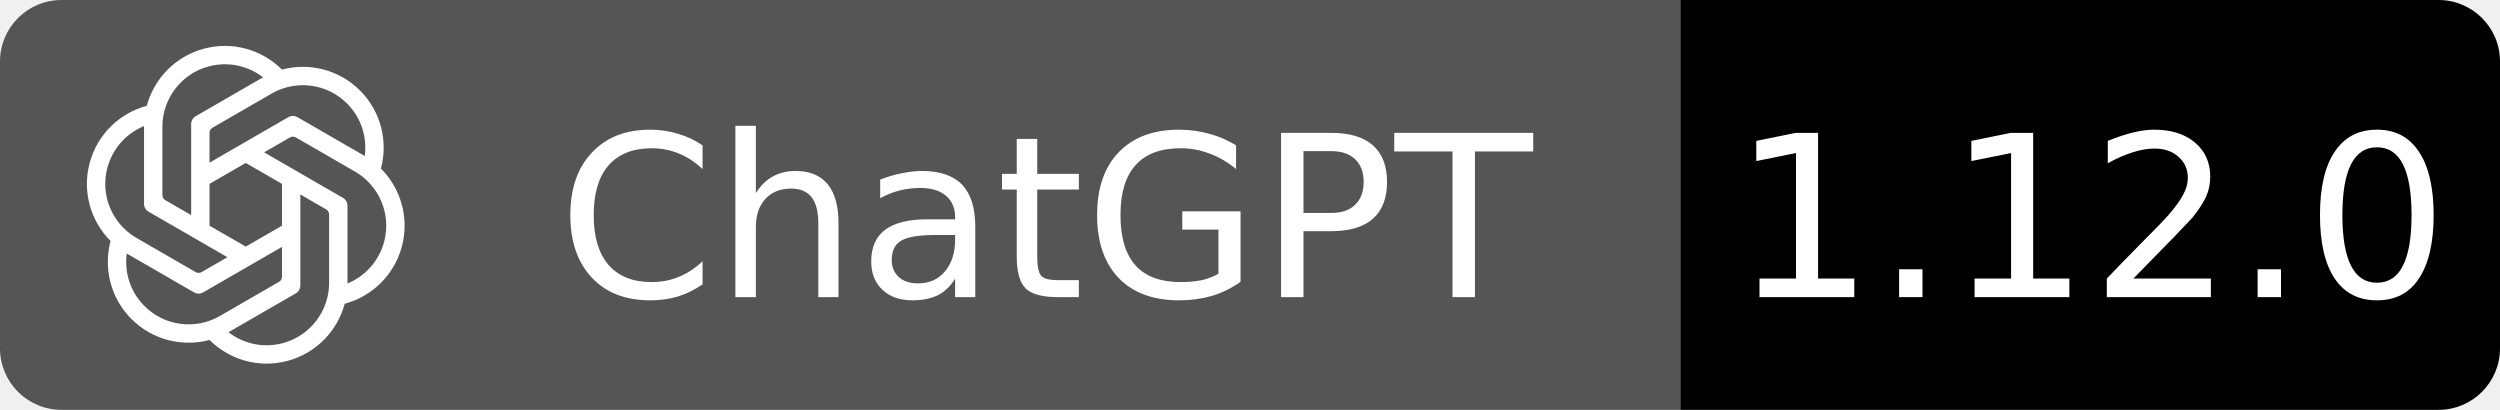
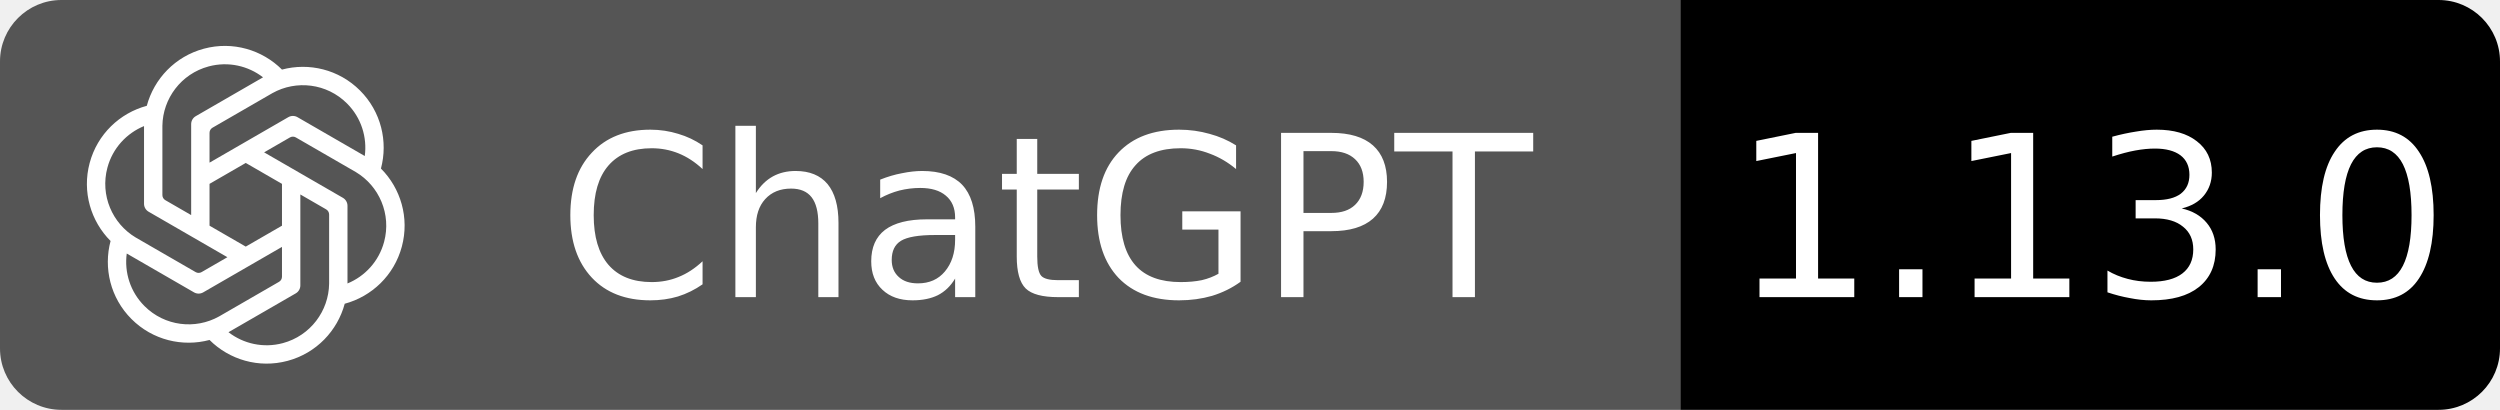
- <svg xmlns="http://www.w3.org/2000/svg" width="122" height="20" role="img" aria-label="ChatGPT plugin 1.12.0">
+ <svg xmlns="http://www.w3.org/2000/svg" width="122" height="20" role="img" aria-label="ChatGPT plugin 1.13.0">
  <clipPath id="r">
    <rect width="122" height="20" rx="3" />
  </clipPath>
  <g clip-path="url(#r)">
    <rect width="82" height="20" fill="#555" />
    <rect x="82" width="40" height="20" fill="#000" />
  </g>
  <svg x="4" y="2" width="16" height="16" viewBox="175 175 366 366" aria-hidden="true">
    <path d="M508.749 317.399C516.777 287.314 508.991 253.884 485.389 230.282C461.788 206.681 428.36 198.895 398.273 206.923C376.231 184.928 343.39 174.956 311.148 183.596C278.906 192.234 255.45 217.292 247.36 247.361C217.291 255.451 192.233 278.91 183.595 311.149C174.957 343.391 184.927 376.232 206.924 398.274C198.896 428.359 206.683 461.789 230.284 485.391C253.885 508.992 287.313 516.779 317.401 508.75C339.442 530.745 372.286 540.717 404.525 532.079C436.767 523.441 460.223 498.384 468.313 468.315C498.383 460.224 523.44 436.766 532.078 404.526C540.716 372.285 530.747 339.443 508.749 317.402V317.399ZM470.899 244.776C486.892 260.77 493.488 282.601 490.687 303.412L415.577 260.046C412.411 258.218 408.509 258.218 405.345 260.046L317.401 310.82V277.526C317.401 275.191 318.652 273.005 320.676 271.837L387.644 233.174C414.178 218.353 448.346 222.223 470.901 244.776H470.899ZM357.837 311.144L398.275 334.491V381.185L357.837 404.532L317.398 381.185V334.491L357.837 311.144ZM264.776 269.693C265.207 239.305 285.644 211.649 316.453 203.393C338.3 197.54 360.505 202.744 377.127 215.573L302.014 258.937C298.848 260.764 296.898 264.144 296.898 267.798V369.346L268.065 352.699C266.043 351.531 264.776 349.353 264.776 347.017V269.691V269.693ZM203.391 316.454C209.244 294.608 224.854 277.978 244.276 269.999V356.73C244.276 360.384 246.226 363.763 249.392 365.591L337.337 416.365L308.503 433.013C306.481 434.181 303.961 434.188 301.939 433.02L234.971 394.357C208.868 378.789 195.138 347.261 203.391 316.454ZM244.775 470.9C228.781 454.906 222.186 433.075 224.986 412.264L300.096 455.63C303.263 457.457 307.164 457.457 310.328 455.63L398.273 404.856V438.149C398.273 440.485 397.022 442.671 394.997 443.839L328.029 482.502C301.495 497.322 267.327 493.452 244.772 470.9H244.775ZM450.897 445.982C450.466 476.371 430.029 504.027 399.22 512.283C377.373 518.136 355.168 512.932 338.547 500.102L413.659 456.738C416.826 454.911 418.775 451.532 418.775 447.877V346.329L447.609 362.977C449.631 364.145 450.897 366.323 450.897 368.659V445.985V445.982ZM512.282 399.221C506.429 421.068 490.819 437.697 471.397 445.676V358.946C471.397 355.292 469.448 351.912 466.281 350.085L378.336 299.311L407.17 282.663C409.192 281.495 411.712 281.487 413.734 282.655L480.702 321.318C506.805 336.887 520.536 368.415 512.282 399.221Z" fill="#fff" />
  </svg>
  <g fill="#fff" text-anchor="middle" font-family="Verdana,Geneva,DejaVu Sans,sans-serif" font-size="11">
    <text x="51" y="14.5">ChatGPT</text>
-     <text x="102" y="14.5">1.12.0</text>
+     <text x="102" y="14.5">1.13.0</text>
  </g>
</svg>
